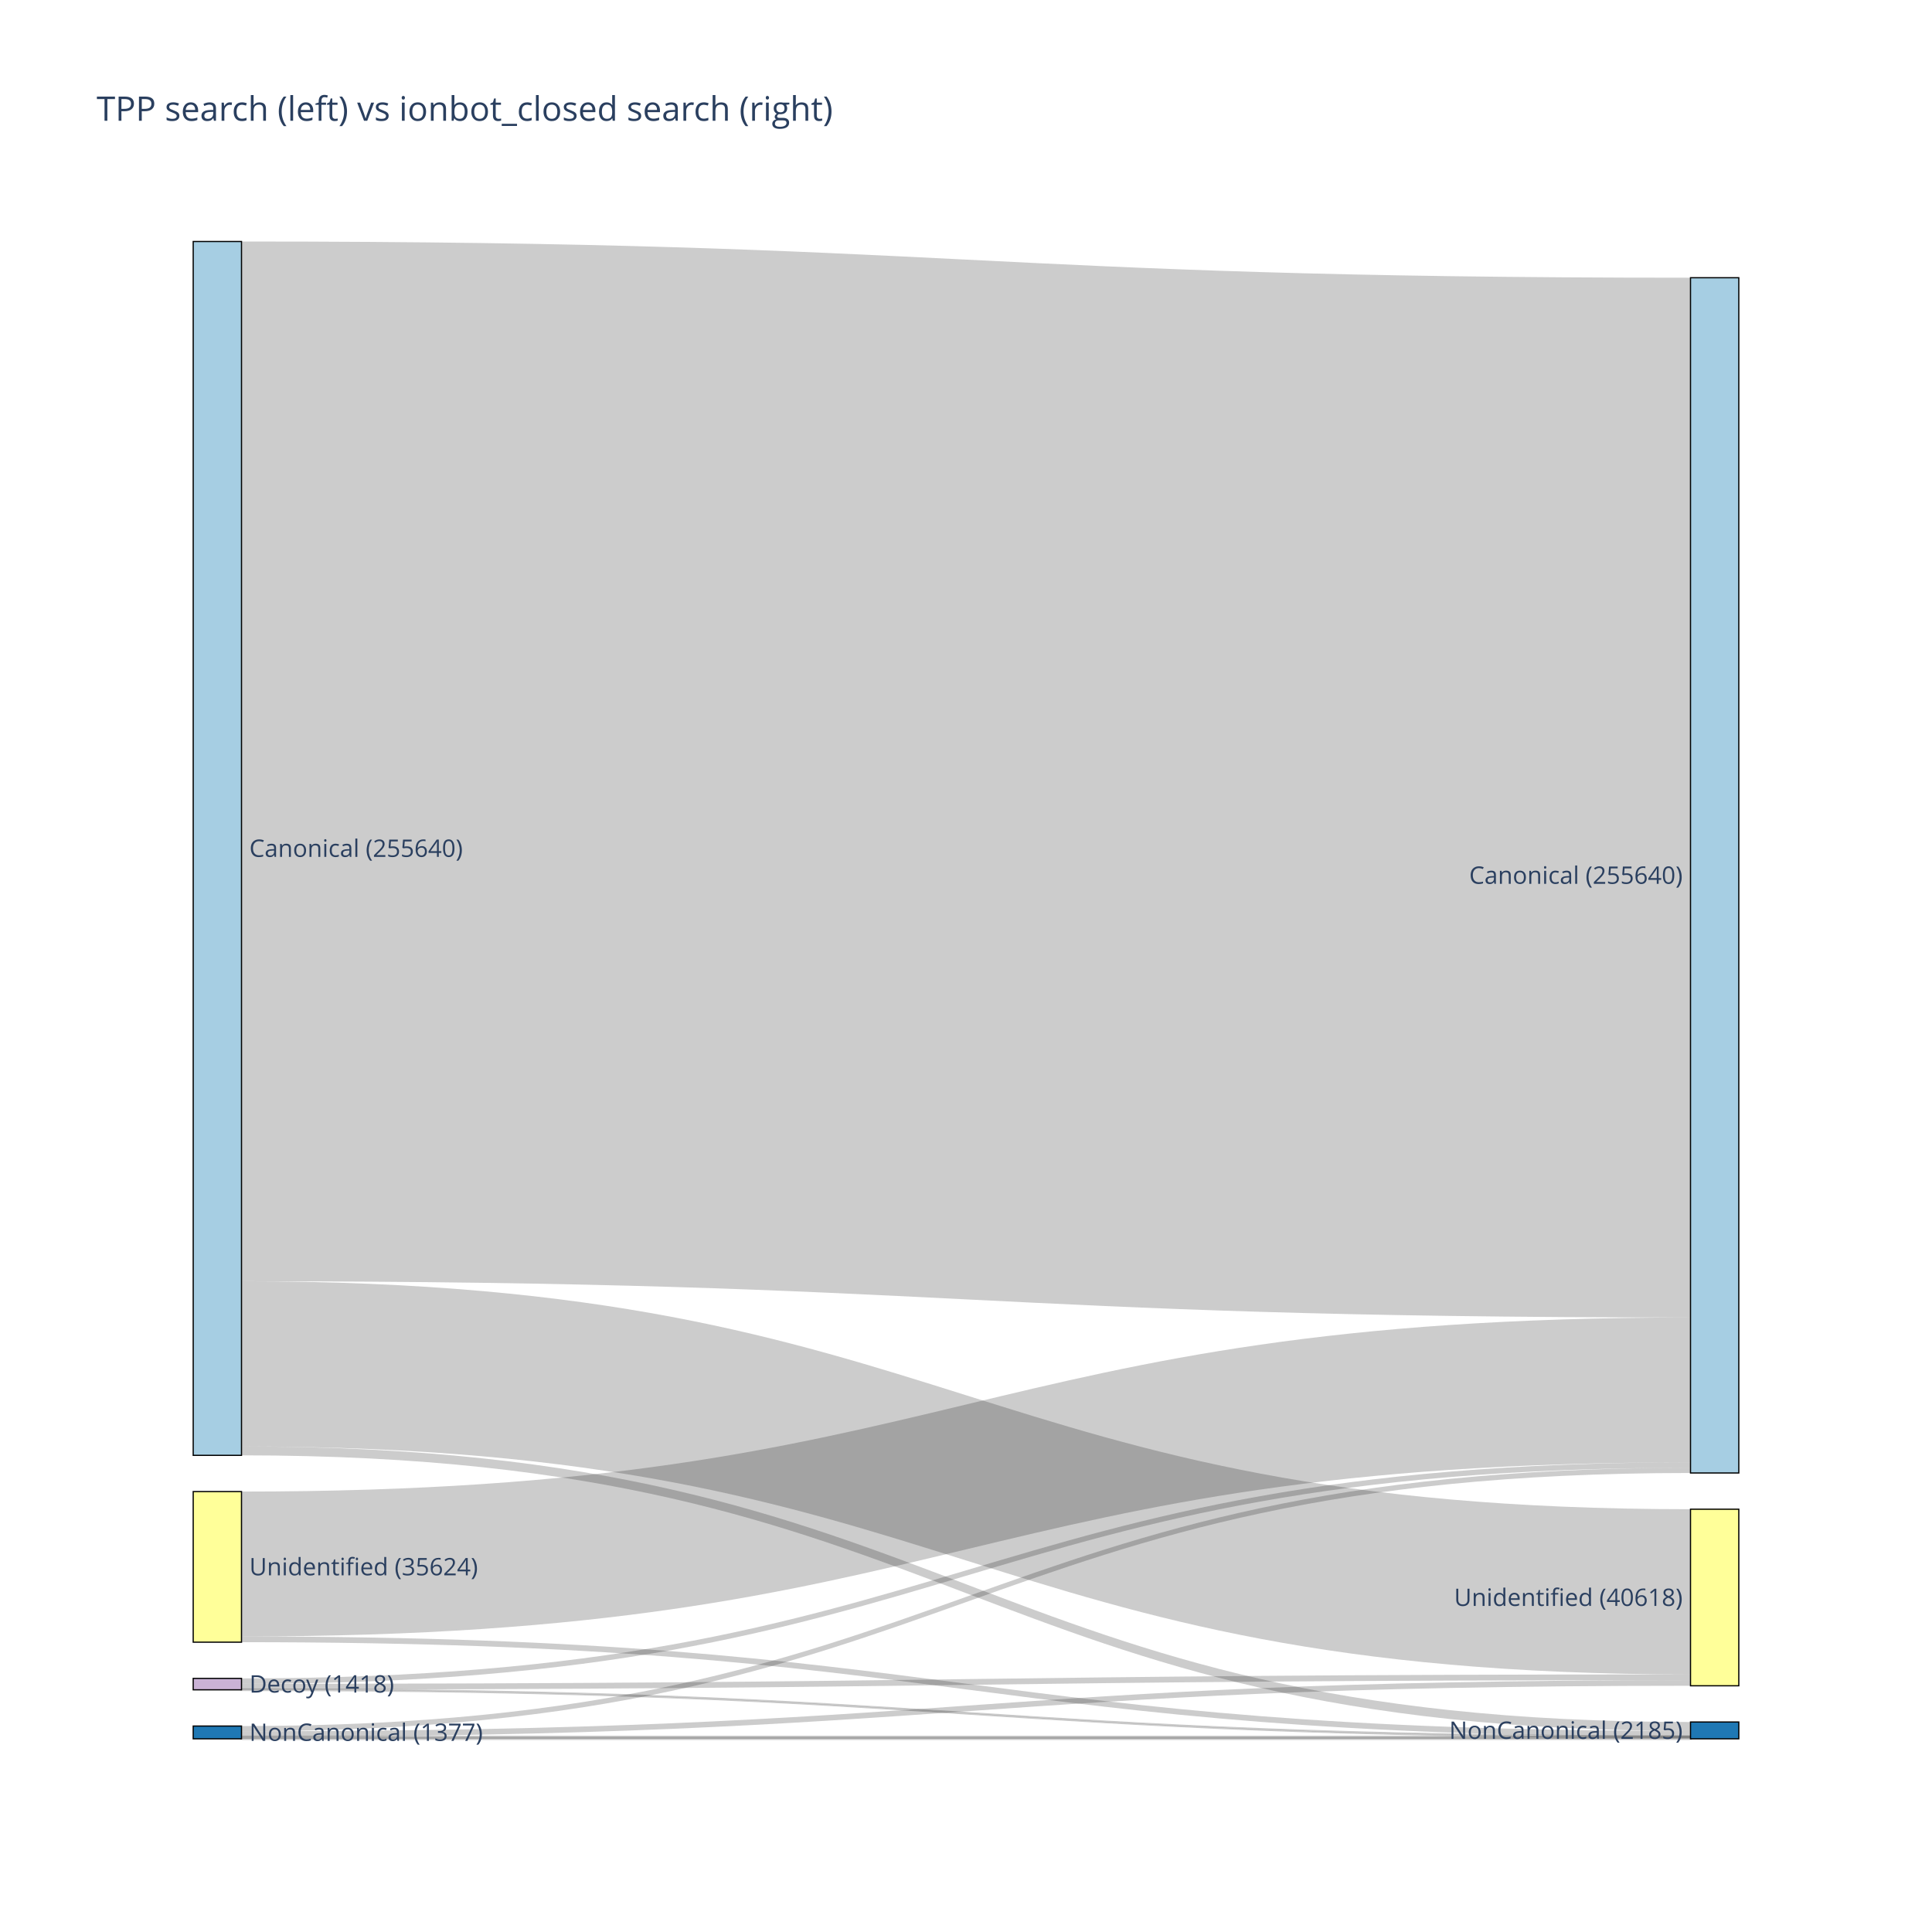
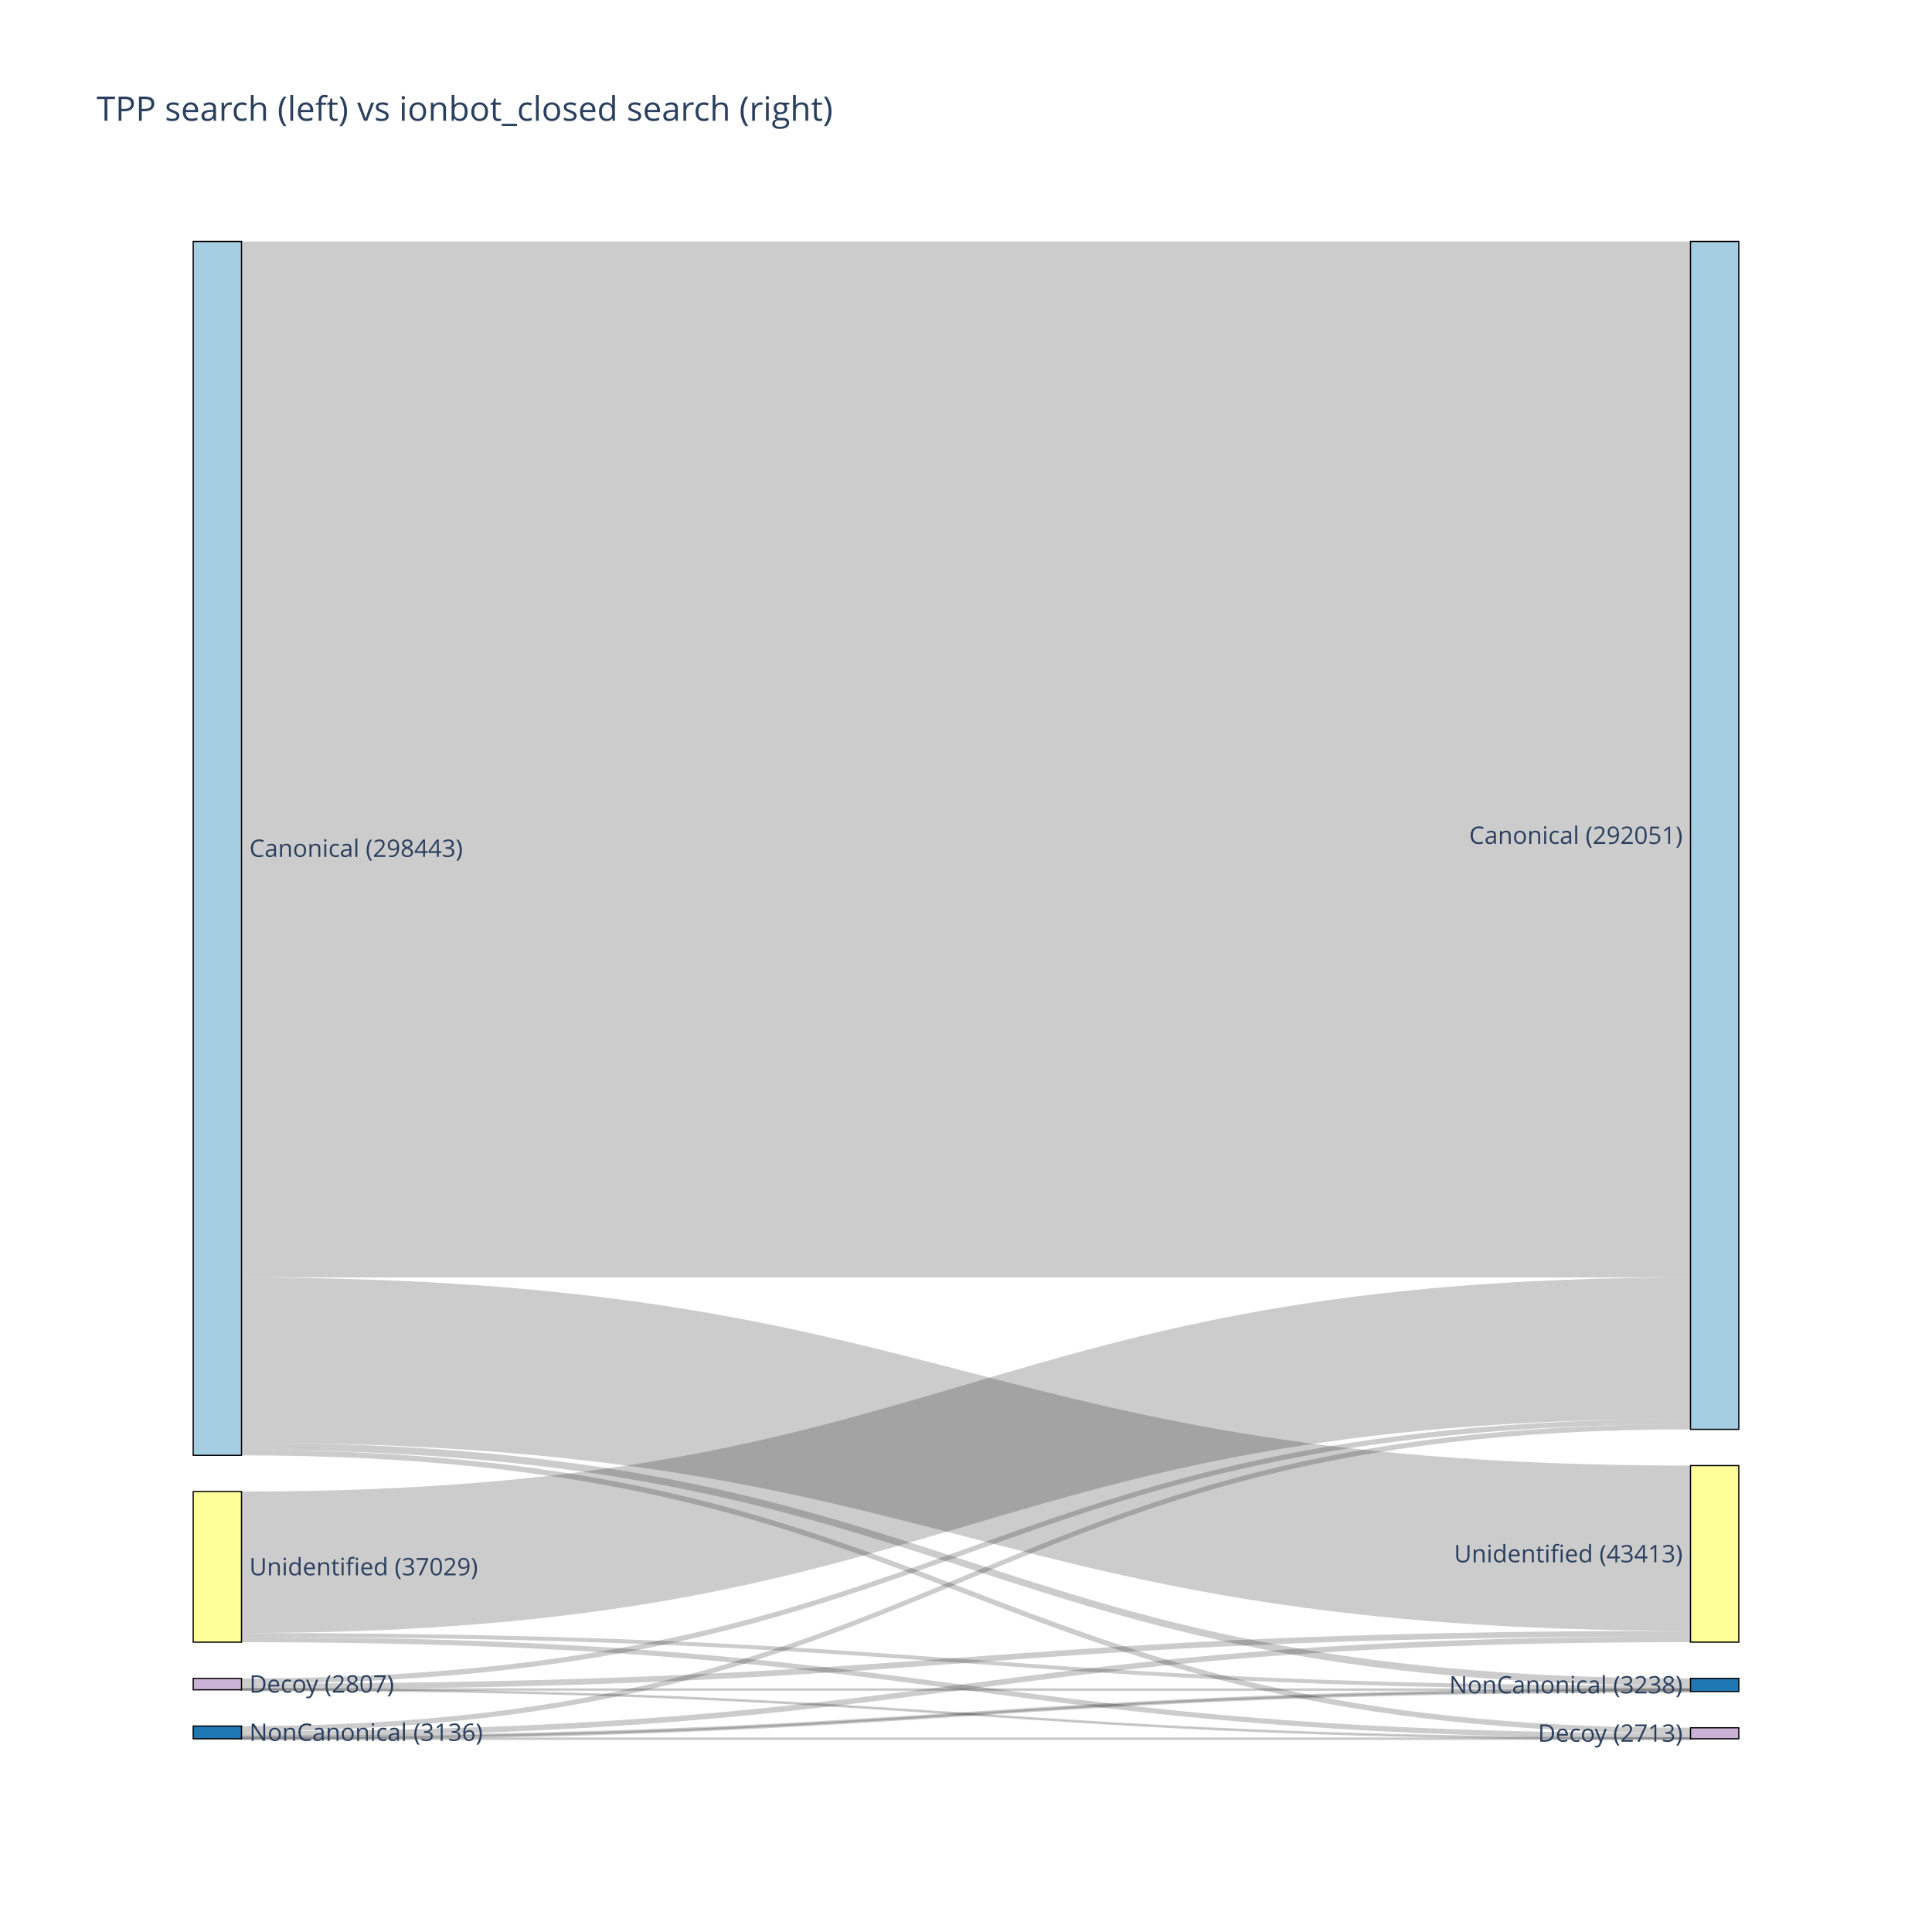
<svg xmlns="http://www.w3.org/2000/svg" class="main-svg" width="800" height="800" style="" viewBox="0 0 800 800">
  <rect x="0" y="0" width="800" height="800" style="fill: rgb(255, 255, 255); fill-opacity: 1;" />
-   <defs id="defs-974d21">
+   <defs id="defs-9f5d77">
    <g class="clips" />
    <g class="gradients" />
    <g class="patterns" />
  </defs>
  <g class="bglayer" />
  <g class="layer-below">
    <g class="imagelayer" />
    <g class="shapelayer" />
  </g>
  <g class="cartesianlayer" />
  <g class="polarlayer" />
  <g class="smithlayer" />
  <g class="ternarylayer" />
  <g class="geolayer" />
  <g class="funnelarealayer" />
  <g class="pielayer" />
  <g class="iciclelayer" />
  <g class="treemaplayer" />
  <g class="sunburstlayer" />
  <g class="glimages" />
  <g class="sankey" transform="translate(80,100)matrix(1 0 0 1 0 0)" style="box-sizing: content-box; position: absolute; left: 0px; shape-rendering: geometricprecision; pointer-events: none;">
    <g class="sankey-links" style="fill: none;">
-       <path class="sankey-link" d="M20,1.4210854715202004e-13C320,1.4210854715202004e-13 320,15 620,15L620,445.541C320,445.541 320,430.541 20,430.541Z" style="stroke: rgb(68, 68, 68); stroke-opacity: 1; fill: rgb(0, 0, 0); fill-opacity: 0.2; stroke-width: 0; opacity: 1;" />
-       <path class="sankey-link" d="M20,430.541C320,430.541 320,524.93 620,524.93L620,593.337C320,593.337 320,498.948 20,498.948Z" style="stroke: rgb(68, 68, 68); stroke-opacity: 1; fill: rgb(0, 0, 0); fill-opacity: 0.2; stroke-width: 0; opacity: 1;" />
-       <path class="sankey-link" d="M20,517.628C320,517.628 320,445.541 620,445.541L620,505.537C320,505.537 320,577.625 20,577.625Z" style="stroke: rgb(68, 68, 68); stroke-opacity: 1; fill: rgb(0, 0, 0); fill-opacity: 0.2; stroke-width: 0; opacity: 1;" />
-       <path class="sankey-link" d="M20,498.948C320,498.948 320,613.044 620,613.044L620,616.724C320,616.724 320,502.628 20,502.628Z" style="stroke: rgb(68, 68, 68); stroke-opacity: 1; fill: rgb(0, 0, 0); fill-opacity: 0.2; stroke-width: 0; opacity: 1;" />
-       <path class="sankey-link" d="M20,597.229C320,597.229 320,593.337 620,593.337L620,595.725C320,595.725 320,599.617 20,599.617Z" style="stroke: rgb(68, 68, 68); stroke-opacity: 1; fill: rgb(0, 0, 0); fill-opacity: 0.2; stroke-width: 0; opacity: 1;" />
-       <path class="sankey-link" d="M20,577.625C320,577.625 320,616.724 620,616.724L620,619.091C320,619.091 320,579.991 20,579.991Z" style="stroke: rgb(68, 68, 68); stroke-opacity: 1; fill: rgb(0, 0, 0); fill-opacity: 0.2; stroke-width: 0; opacity: 1;" />
-       <path class="sankey-link" d="M20,616.873C320,616.873 320,595.725 620,595.725L620,598.044C320,598.044 320,619.192 20,619.192Z" style="stroke: rgb(68, 68, 68); stroke-opacity: 1; fill: rgb(0, 0, 0); fill-opacity: 0.2; stroke-width: 0; opacity: 1;" />
-       <path class="sankey-link" d="M20,594.991C320,594.991 320,505.537 620,505.537L620,507.776C320,507.776 320,597.229 20,597.229Z" style="stroke: rgb(68, 68, 68); stroke-opacity: 1; fill: rgb(0, 0, 0); fill-opacity: 0.2; stroke-width: 0; opacity: 1;" />
-       <path class="sankey-link" d="M20,614.718C320,614.718 320,507.776 620,507.776L620,509.93C320,509.93 320,616.873 20,616.873Z" style="stroke: rgb(68, 68, 68); stroke-opacity: 1; fill: rgb(0, 0, 0); fill-opacity: 0.2; stroke-width: 0; opacity: 1;" />
-       <path class="sankey-link" d="M20,619.192C320,619.192 320,619.192 620,619.192L620,620C320,620 320,620 20,620Z" style="stroke: rgb(0, 0, 0); stroke-opacity: 0.2; fill: rgb(0, 0, 0); fill-opacity: 0.2; stroke-width: 1; opacity: 1;" />
-       <path class="sankey-link" d="M20,599.617C320,599.617 320,619.091 620,619.091L620,619.192C320,619.192 320,599.718 20,599.718Z" style="stroke: rgb(0, 0, 0); stroke-opacity: 0.2; fill: rgb(0, 0, 0); fill-opacity: 0.2; stroke-width: 1; opacity: 1;" />
+       <path class="sankey-link" d="M20,-3.410605131648481e-13C320,-3.410605131648481e-13 320,8.526512829121202e-14 620,8.526512829121202e-14L620,428.991C320,428.991 320,428.991 20,428.991Z" style="stroke: rgb(68, 68, 68); stroke-opacity: 1; fill: rgb(0, 0, 0); fill-opacity: 0.2; stroke-width: 0; opacity: 1;" />
+       <path class="sankey-link" d="M20,428.991C320,428.991 320,506.863 620,506.863L620,575.27C320,575.27 320,497.399 20,497.399Z" style="stroke: rgb(68, 68, 68); stroke-opacity: 1; fill: rgb(0, 0, 0); fill-opacity: 0.2; stroke-width: 0; opacity: 1;" />
+       <path class="sankey-link" d="M20,517.628C320,517.628 320,428.991 620,428.991L620,487.56C320,487.56 320,576.197 20,576.197Z" style="stroke: rgb(68, 68, 68); stroke-opacity: 1; fill: rgb(0, 0, 0); fill-opacity: 0.2; stroke-width: 0; opacity: 1;" />
+       <path class="sankey-link" d="M20,497.399C320,497.399 320,594.978 620,594.978L620,597.942C320,597.942 320,500.363 20,500.363Z" style="stroke: rgb(68, 68, 68); stroke-opacity: 1; fill: rgb(0, 0, 0); fill-opacity: 0.2; stroke-width: 0; opacity: 1;" />
+       <path class="sankey-link" d="M20,597.165C320,597.165 320,575.27 620,575.27L620,577.658C320,577.658 320,599.553 20,599.553Z" style="stroke: rgb(68, 68, 68); stroke-opacity: 1; fill: rgb(0, 0, 0); fill-opacity: 0.2; stroke-width: 0; opacity: 1;" />
+       <path class="sankey-link" d="M20,616.847C320,616.847 320,577.658 620,577.658L620,579.978C320,579.978 320,619.166 20,619.166Z" style="stroke: rgb(68, 68, 68); stroke-opacity: 1; fill: rgb(0, 0, 0); fill-opacity: 0.2; stroke-width: 0; opacity: 1;" />
+       <path class="sankey-link" d="M20,500.363C320,500.363 320,615.431 620,615.431L620,617.696C320,617.696 320,502.628 20,502.628Z" style="stroke: rgb(68, 68, 68); stroke-opacity: 1; fill: rgb(0, 0, 0); fill-opacity: 0.2; stroke-width: 0; opacity: 1;" />
+       <path class="sankey-link" d="M20,594.991C320,594.991 320,487.56 620,487.56L620,489.734C320,489.734 320,597.165 20,597.165Z" style="stroke: rgb(68, 68, 68); stroke-opacity: 1; fill: rgb(0, 0, 0); fill-opacity: 0.2; stroke-width: 0; opacity: 1;" />
+       <path class="sankey-link" d="M20,577.849C320,577.849 320,617.696 620,617.696L620,619.838C320,619.838 320,579.991 20,579.991Z" style="stroke: rgb(68, 68, 68); stroke-opacity: 1; fill: rgb(0, 0, 0); fill-opacity: 0.2; stroke-width: 0; opacity: 1;" />
+       <path class="sankey-link" d="M20,614.718C320,614.718 320,489.734 620,489.734L620,491.863C320,491.863 320,616.847 20,616.847Z" style="stroke: rgb(68, 68, 68); stroke-opacity: 1; fill: rgb(0, 0, 0); fill-opacity: 0.2; stroke-width: 0; opacity: 1;" />
+       <path class="sankey-link" d="M20,576.197C320,576.197 320,597.942 620,597.942L620,599.594C320,599.594 320,577.849 20,577.849Z" style="stroke: rgb(68, 68, 68); stroke-opacity: 1; fill: rgb(0, 0, 0); fill-opacity: 0.2; stroke-width: 0; opacity: 1;" />
+       <path class="sankey-link" d="M20,619.166C320,619.166 320,599.648 620,599.648L620,600.431C320,600.431 320,619.949 20,619.949Z" style="stroke: rgb(0, 0, 0); stroke-opacity: 0.2; fill: rgb(0, 0, 0); fill-opacity: 0.2; stroke-width: 1; opacity: 1;" />
+       <path class="sankey-link" d="M20,599.607C320,599.607 320,619.838 620,619.838L620,619.949C320,619.949 320,599.718 20,599.718Z" style="stroke: rgb(0, 0, 0); stroke-opacity: 0.2; fill: rgb(0, 0, 0); fill-opacity: 0.2; stroke-width: 1; opacity: 1;" />
+       <path class="sankey-link" d="M20,599.553C320,599.553 320,599.594 620,599.594L620,599.648C320,599.648 320,599.607 20,599.607Z" style="stroke: rgb(0, 0, 0); stroke-opacity: 0.2; fill: rgb(0, 0, 0); fill-opacity: 0.2; stroke-width: 1; opacity: 1;" />
+       <path class="sankey-link" d="M20,619.949C320,619.949 320,619.949 620,619.949L620,620C320,620 320,620 20,620Z" style="stroke: rgb(0, 0, 0); stroke-opacity: 0.2; fill: rgb(0, 0, 0); fill-opacity: 0.2; stroke-width: 1; opacity: 1;" />
    </g>
    <g class="sankey-node-set" style="cursor: move;">
-       <g class="sankey-node" transform="translate(0.000,0.000)" style="opacity: 1;">
+       <g class="sankey-node" transform="translate(0.000,-0.000)" style="opacity: 1;">
        <rect class="node-rect" width="20" height="502.628" style="stroke-width: 0.5; stroke: rgb(0, 0, 0); stroke-opacity: 1; fill: rgb(166, 206, 227); fill-opacity: 1;" />
-         <text class="node-label" data-notex="1" x="0" y="0" text-anchor="start" transform="translate(23.25,254.814)" style="cursor: default; font-family: 'Open Sans', verdana, arial, sans-serif; font-size: 10px; fill: rgb(42, 63, 95); fill-opacity: 1; text-shadow: rgb(255, 255, 255) 1px 1px 1px, rgb(255, 255, 255) -1px -1px 1px, rgb(255, 255, 255) 1px -1px 1px, rgb(255, 255, 255) -1px 1px 1px; white-space: pre;">Canonical (255640)</text>
+         <text class="node-label" data-notex="1" x="0" y="0" text-anchor="start" transform="translate(23.25,254.814)" style="cursor: default; font-family: 'Open Sans', verdana, arial, sans-serif; font-size: 10px; fill: rgb(42, 63, 95); fill-opacity: 1; text-shadow: rgb(255, 255, 255) 1px 1px 1px, rgb(255, 255, 255) -1px -1px 1px, rgb(255, 255, 255) 1px -1px 1px, rgb(255, 255, 255) -1px 1px 1px; white-space: pre;">Canonical (298443)</text>
      </g>
      <g class="sankey-node" transform="translate(0.000,517.628)" style="opacity: 1;">
        <rect class="node-rect" width="20" height="62.363" style="stroke-width: 0.5; stroke: rgb(0, 0, 0); stroke-opacity: 1; fill: rgb(255, 255, 153); fill-opacity: 1;" />
-         <text class="node-label" data-notex="1" x="0" y="0" text-anchor="start" transform="translate(23.25,34.68152)" style="cursor: default; font-family: 'Open Sans', verdana, arial, sans-serif; font-size: 10px; fill: rgb(42, 63, 95); fill-opacity: 1; text-shadow: rgb(255, 255, 255) 1px 1px 1px, rgb(255, 255, 255) -1px -1px 1px, rgb(255, 255, 255) 1px -1px 1px, rgb(255, 255, 255) -1px 1px 1px; white-space: pre;">Unidentified (35624)</text>
+         <text class="node-label" data-notex="1" x="0" y="0" text-anchor="start" transform="translate(23.25,34.68152)" style="cursor: default; font-family: 'Open Sans', verdana, arial, sans-serif; font-size: 10px; fill: rgb(42, 63, 95); fill-opacity: 1; text-shadow: rgb(255, 255, 255) 1px 1px 1px, rgb(255, 255, 255) -1px -1px 1px, rgb(255, 255, 255) 1px -1px 1px, rgb(255, 255, 255) -1px 1px 1px; white-space: pre;">Unidentified (37029)</text>
      </g>
      <g class="sankey-node" transform="translate(0.000,594.991)" style="opacity: 1;">
        <rect class="node-rect" width="20" height="4.727" style="stroke-width: 0.5; stroke: rgb(0, 0, 0); stroke-opacity: 1; fill: rgb(202, 178, 214); fill-opacity: 1;" />
-         <text class="node-label" data-notex="1" x="0" y="0" text-anchor="start" transform="translate(23.25,5.863729)" style="cursor: default; font-family: 'Open Sans', verdana, arial, sans-serif; font-size: 10px; fill: rgb(42, 63, 95); fill-opacity: 1; text-shadow: rgb(255, 255, 255) 1px 1px 1px, rgb(255, 255, 255) -1px -1px 1px, rgb(255, 255, 255) 1px -1px 1px, rgb(255, 255, 255) -1px 1px 1px; white-space: pre;">Decoy (1418)</text>
+         <text class="node-label" data-notex="1" x="0" y="0" text-anchor="start" transform="translate(23.25,5.863729)" style="cursor: default; font-family: 'Open Sans', verdana, arial, sans-serif; font-size: 10px; fill: rgb(42, 63, 95); fill-opacity: 1; text-shadow: rgb(255, 255, 255) 1px 1px 1px, rgb(255, 255, 255) -1px -1px 1px, rgb(255, 255, 255) 1px -1px 1px, rgb(255, 255, 255) -1px 1px 1px; white-space: pre;">Decoy (2807)</text>
      </g>
      <g class="sankey-node" transform="translate(0.000,614.718)" style="opacity: 1;">
        <rect class="node-rect" width="20" height="5.282" style="stroke-width: 0.5; stroke: rgb(0, 0, 0); stroke-opacity: 1; fill: rgb(31, 120, 180); fill-opacity: 1;" />
-         <text class="node-label" data-notex="1" x="0" y="0" text-anchor="start" transform="translate(23.25,6.140774)" style="cursor: default; font-family: 'Open Sans', verdana, arial, sans-serif; font-size: 10px; fill: rgb(42, 63, 95); fill-opacity: 1; text-shadow: rgb(255, 255, 255) 1px 1px 1px, rgb(255, 255, 255) -1px -1px 1px, rgb(255, 255, 255) 1px -1px 1px, rgb(255, 255, 255) -1px 1px 1px; white-space: pre;">NonCanonical (1377)</text>
+         <text class="node-label" data-notex="1" x="0" y="0" text-anchor="start" transform="translate(23.25,6.140774)" style="cursor: default; font-family: 'Open Sans', verdana, arial, sans-serif; font-size: 10px; fill: rgb(42, 63, 95); fill-opacity: 1; text-shadow: rgb(255, 255, 255) 1px 1px 1px, rgb(255, 255, 255) -1px -1px 1px, rgb(255, 255, 255) 1px -1px 1px, rgb(255, 255, 255) -1px 1px 1px; white-space: pre;">NonCanonical (3136)</text>
      </g>
-       <g class="sankey-node" transform="translate(620.000,15.000)" style="opacity: 1;">
-         <rect class="node-rect" width="20" height="494.93" style="stroke-width: 0.5; stroke: rgb(0, 0, 0); stroke-opacity: 1; fill: rgb(166, 206, 227); fill-opacity: 1;" />
-         <text class="node-label" data-notex="1" x="0" y="0" text-anchor="end" transform="translate(-3.25,250.9648)" style="cursor: default; font-family: 'Open Sans', verdana, arial, sans-serif; font-size: 10px; fill: rgb(42, 63, 95); fill-opacity: 1; text-shadow: rgb(255, 255, 255) 1px 1px 1px, rgb(255, 255, 255) -1px -1px 1px, rgb(255, 255, 255) 1px -1px 1px, rgb(255, 255, 255) -1px 1px 1px; white-space: pre;">Canonical (255640)</text>
+       <g class="sankey-node" transform="translate(620.000,0.000)" style="opacity: 1;">
+         <rect class="node-rect" width="20" height="491.863" style="stroke-width: 0.5; stroke: rgb(0, 0, 0); stroke-opacity: 1; fill: rgb(166, 206, 227); fill-opacity: 1;" />
+         <text class="node-label" data-notex="1" x="0" y="0" text-anchor="end" transform="translate(-3.25,249.4314)" style="cursor: default; font-family: 'Open Sans', verdana, arial, sans-serif; font-size: 10px; fill: rgb(42, 63, 95); fill-opacity: 1; text-shadow: rgb(255, 255, 255) 1px 1px 1px, rgb(255, 255, 255) -1px -1px 1px, rgb(255, 255, 255) 1px -1px 1px, rgb(255, 255, 255) -1px 1px 1px; white-space: pre;">Canonical (292051)</text>
      </g>
-       <g class="sankey-node" transform="translate(620.000,524.930)" style="opacity: 1;">
+       <g class="sankey-node" transform="translate(620.000,506.863)" style="opacity: 1;">
        <rect class="node-rect" width="20" height="73.115" style="stroke-width: 0.5; stroke: rgb(0, 0, 0); stroke-opacity: 1; fill: rgb(255, 255, 153); fill-opacity: 1;" />
-         <text class="node-label" data-notex="1" x="0" y="0" text-anchor="end" transform="translate(-3.25,40.05738)" style="cursor: default; font-family: 'Open Sans', verdana, arial, sans-serif; font-size: 10px; fill: rgb(42, 63, 95); fill-opacity: 1; text-shadow: rgb(255, 255, 255) 1px 1px 1px, rgb(255, 255, 255) -1px -1px 1px, rgb(255, 255, 255) 1px -1px 1px, rgb(255, 255, 255) -1px 1px 1px; white-space: pre;">Unidentified (40618)</text>
+         <text class="node-label" data-notex="1" x="0" y="0" text-anchor="end" transform="translate(-3.25,40.05738)" style="cursor: default; font-family: 'Open Sans', verdana, arial, sans-serif; font-size: 10px; fill: rgb(42, 63, 95); fill-opacity: 1; text-shadow: rgb(255, 255, 255) 1px 1px 1px, rgb(255, 255, 255) -1px -1px 1px, rgb(255, 255, 255) 1px -1px 1px, rgb(255, 255, 255) -1px 1px 1px; white-space: pre;">Unidentified (43413)</text>
      </g>
-       <g class="sankey-node" transform="translate(620.000,613.044)" style="opacity: 1;">
-         <rect class="node-rect" width="20" height="6.956" style="stroke-width: 0.5; stroke: rgb(0, 0, 0); stroke-opacity: 1; fill: rgb(31, 120, 180); fill-opacity: 1;" />
-         <text class="node-label" data-notex="1" x="0" y="0" text-anchor="end" transform="translate(-3.25,6.977806)" style="cursor: default; font-family: 'Open Sans', verdana, arial, sans-serif; font-size: 10px; fill: rgb(42, 63, 95); fill-opacity: 1; text-shadow: rgb(255, 255, 255) 1px 1px 1px, rgb(255, 255, 255) -1px -1px 1px, rgb(255, 255, 255) 1px -1px 1px, rgb(255, 255, 255) -1px 1px 1px; white-space: pre;">NonCanonical (2185)</text>
+       <g class="sankey-node" transform="translate(620.000,615.431)" style="opacity: 1;">
+         <rect class="node-rect" width="20" height="4.569" style="stroke-width: 0.5; stroke: rgb(0, 0, 0); stroke-opacity: 1; fill: rgb(202, 178, 214); fill-opacity: 1;" />
+         <text class="node-label" data-notex="1" x="0" y="0" text-anchor="end" transform="translate(-3.25,5.784573)" style="cursor: default; font-family: 'Open Sans', verdana, arial, sans-serif; font-size: 10px; fill: rgb(42, 63, 95); fill-opacity: 1; text-shadow: rgb(255, 255, 255) 1px 1px 1px, rgb(255, 255, 255) -1px -1px 1px, rgb(255, 255, 255) 1px -1px 1px, rgb(255, 255, 255) -1px 1px 1px; white-space: pre;">Decoy (2713)</text>
+       </g>
+       <g class="sankey-node" transform="translate(620.000,594.978)" style="opacity: 1;">
+         <rect class="node-rect" width="20" height="5.453" style="stroke-width: 0.5; stroke: rgb(0, 0, 0); stroke-opacity: 1; fill: rgb(31, 120, 180); fill-opacity: 1;" />
+         <text class="node-label" data-notex="1" x="0" y="0" text-anchor="end" transform="translate(-3.25,6.226667)" style="cursor: default; font-family: 'Open Sans', verdana, arial, sans-serif; font-size: 10px; fill: rgb(42, 63, 95); fill-opacity: 1; text-shadow: rgb(255, 255, 255) 1px 1px 1px, rgb(255, 255, 255) -1px -1px 1px, rgb(255, 255, 255) 1px -1px 1px, rgb(255, 255, 255) -1px 1px 1px; white-space: pre;">NonCanonical (3238)</text>
      </g>
    </g>
  </g>
-   <defs id="topdefs-974d21">
+   <defs id="topdefs-9f5d77">
    <g class="clips" />
  </defs>
  <g class="layer-above">
    <g class="imagelayer" />
    <g class="shapelayer" />
  </g>
  <g class="infolayer">
    <g class="g-gtitle">
      <text class="gtitle" x="40" y="50" text-anchor="start" dy="0em" style="opacity: 1; font-family: 'Open Sans', verdana, arial, sans-serif; font-size: 14px; fill: rgb(42, 63, 95); fill-opacity: 1; white-space: pre;">TPP search (left) vs ionbot_closed search (right)</text>
    </g>
    <g class="first-render" />
  </g>
</svg>
